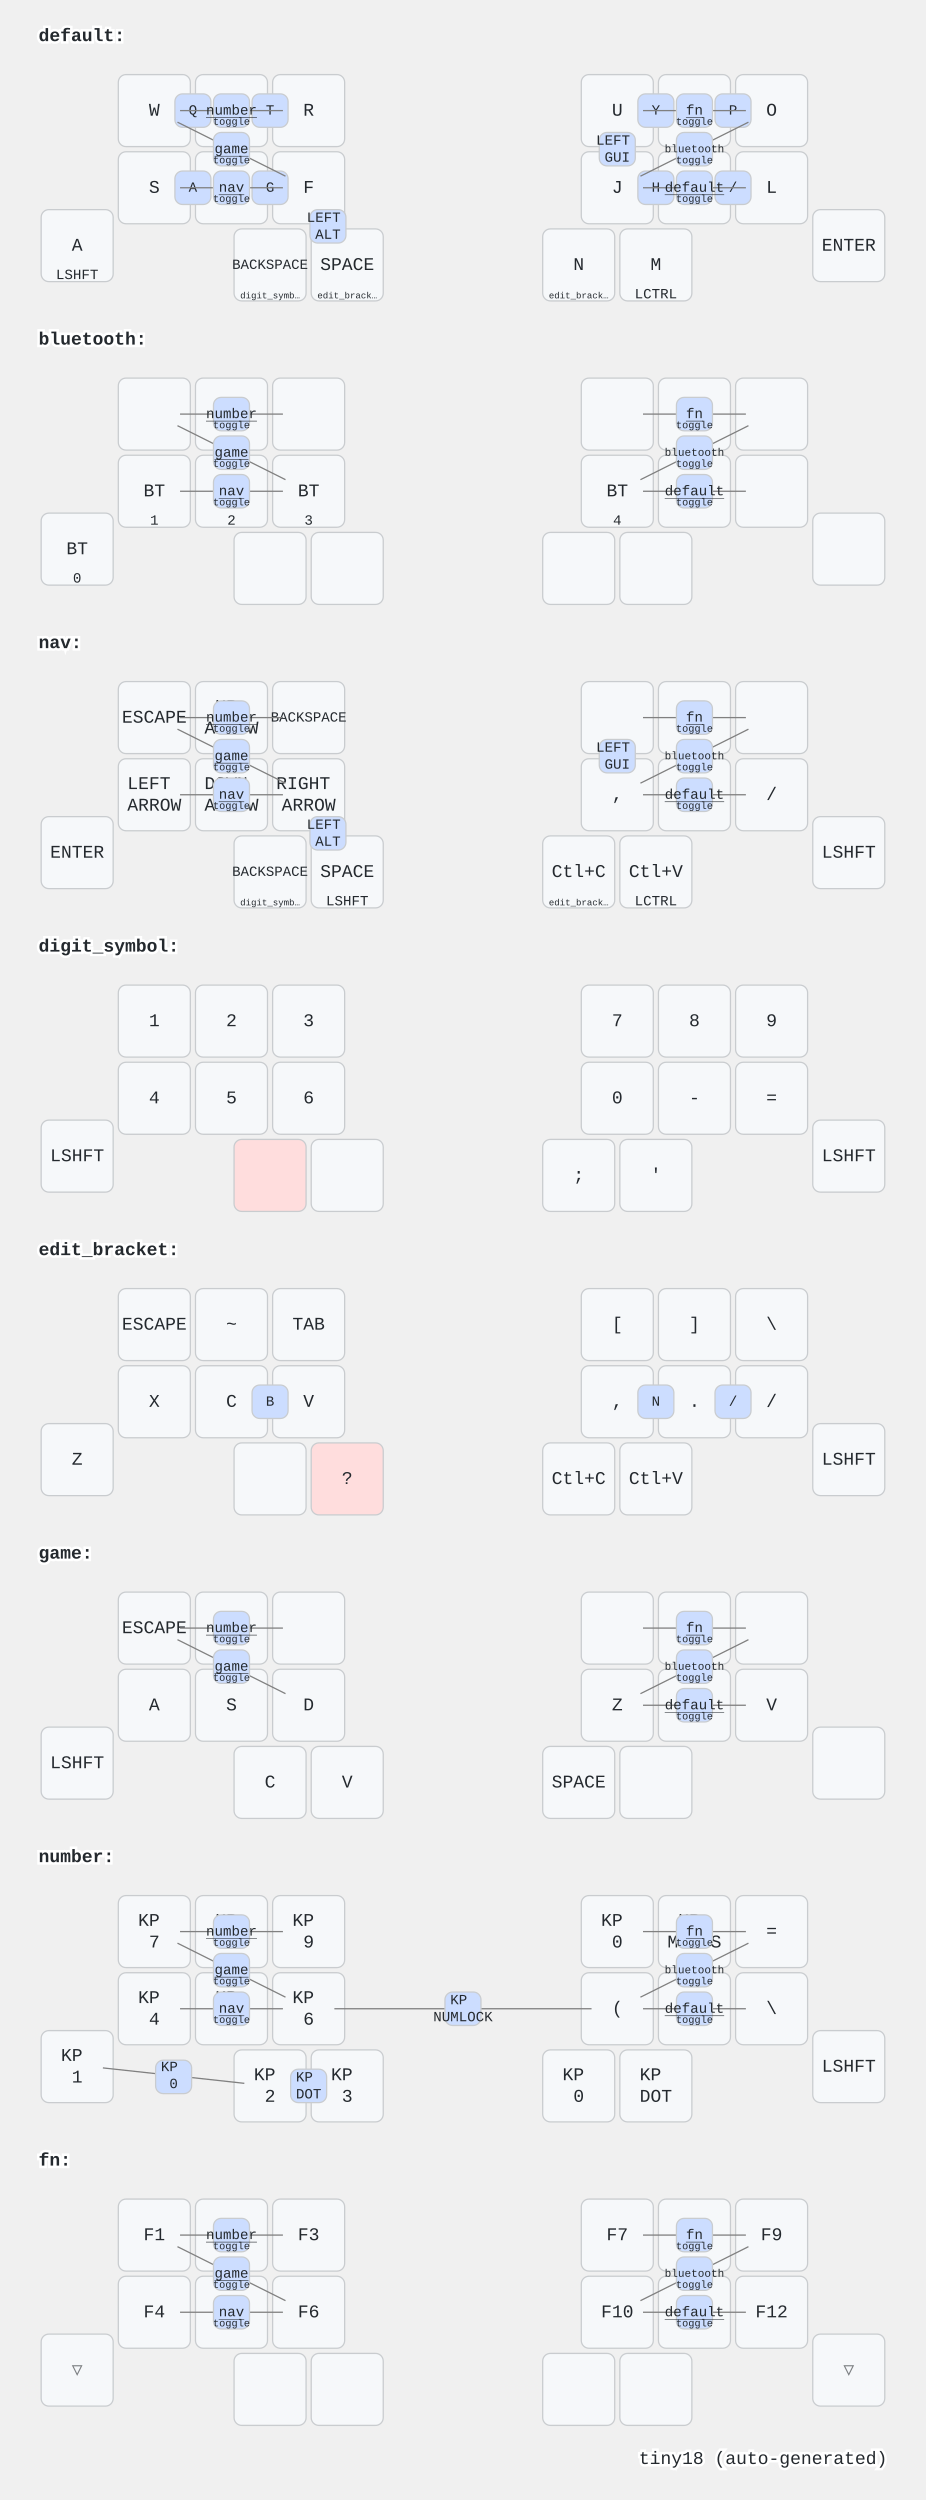
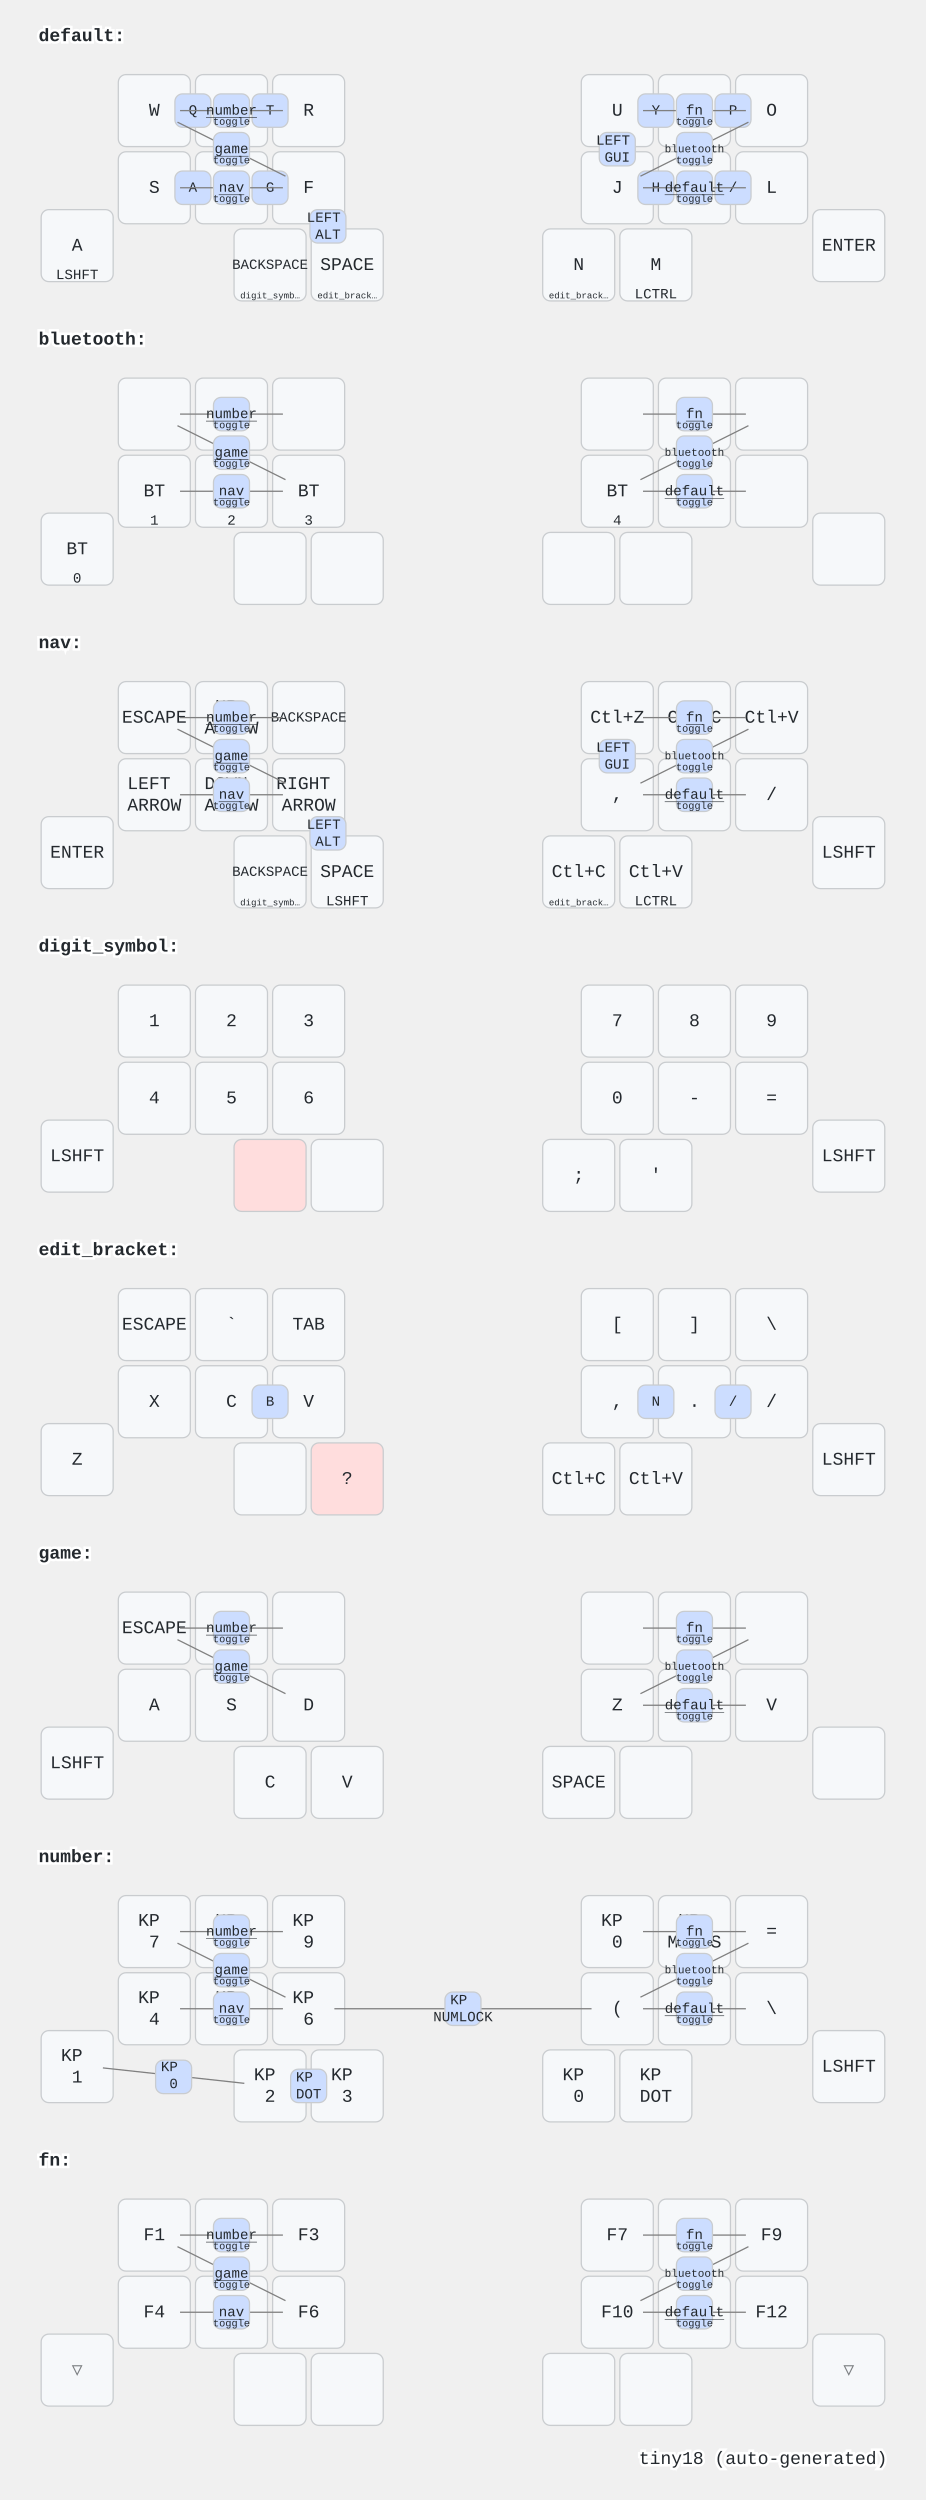
<svg xmlns="http://www.w3.org/2000/svg" width="720" height="1944" viewBox="0 0 720 1944" class="keymap">
  <style>/* inherit to force styles through use tags */
svg path {
    fill: inherit;
}

/* font and background color specifications */
svg.keymap {
    font-family: SFMono-Regular,Consolas,Liberation Mono,Menlo,monospace;
    font-size: 14px;
    font-kerning: normal;
    text-rendering: optimizeLegibility;
    fill: #24292e;
}

/* default key styling */
rect.key {
    fill: #f6f8fa;
}

rect.key, rect.combo {
    stroke: #c9cccf;
    stroke-width: 1;
}

/* default key side styling, only used is draw_key_sides is set */
rect.side {
    filter: brightness(90%);
}

/* color accent for combo boxes */
rect.combo, rect.combo-separate {
    fill: #cdf;
}

/* color accent for held keys */
rect.held, rect.combo.held {
    fill: #fdd;
}

/* color accent for ghost (optional) keys */
rect.ghost, rect.combo.ghost {
    stroke-dasharray: 4, 4;
    stroke-width: 2;
}

text {
    text-anchor: middle;
    dominant-baseline: middle;
}

/* styling for layer labels */
text.label {
    font-weight: bold;
    text-anchor: start;
    stroke: white;
    stroke-width: 4;
    paint-order: stroke;
}

/* styling for optional footer */
text.footer {
    text-anchor: end;
    dominant-baseline: auto;
    stroke: white;
    stroke-width: 4;
    paint-order: stroke;
}

/* styling for combo tap, and key non-tap label text */
text.combo, text.hold, text.shifted, text.left, text.right, text.tl, text.tr, text.bl, text.br {
    font-size: 11px;
}

text.hold, text.bl, text.br {
    text-anchor: middle;
    dominant-baseline: auto;
}

text.shifted, text.tl, text.tr {
    text-anchor: middle;
    dominant-baseline: hanging;
}

text.left, text.tl, text.bl {
    text-anchor: start;
}

text.right, text.tr, text.br {
    text-anchor: end;
}

text.layer-activator {
    text-decoration: underline;
}

/* styling for hold/shifted label text in combo box */
text.combo.hold, text.combo.shifted, text.combo.left, text.combo.right {
    font-size: 8px;
}

/* lighter symbol for transparent keys */
text.trans {
    fill: #7b7e81;
}

/* styling for combo dendrons */
path.combo {
    stroke-width: 1;
    stroke: gray;
    fill: none;
}

/* Start Tabler Icons Cleanup */
/* cannot use height/width with glyphs */
.icon-tabler &gt; path {
    fill: inherit;
    stroke: inherit;
    stroke-width: 2;
}
/* hide tabler's default box */
.icon-tabler &gt; path[stroke="none"][fill="none"] {
    visibility: hidden;
}
/* End Tabler Icons Cleanup */
</style>
  <g transform="translate(30, 0)" class="layer-default">
    <text x="0" y="28" class="label" id="default">default:</text>
    <g transform="translate(0, 56)">
      <g transform="translate(90, 30)" class="key keypos-0">
        <rect rx="6" ry="6" x="-28" y="-28" width="56" height="56" class="key" />
        <text x="0" y="0" class="key tap">W</text>
      </g>
      <g transform="translate(150, 30)" class="key keypos-1">
        <rect rx="6" ry="6" x="-28" y="-28" width="56" height="56" class="key" />
        <text x="0" y="0" class="key tap">E</text>
      </g>
      <g transform="translate(210, 30)" class="key keypos-2">
        <rect rx="6" ry="6" x="-28" y="-28" width="56" height="56" class="key" />
        <text x="0" y="0" class="key tap">R</text>
      </g>
      <g transform="translate(450, 30)" class="key keypos-3">
        <rect rx="6" ry="6" x="-28" y="-28" width="56" height="56" class="key" />
        <text x="0" y="0" class="key tap">U</text>
      </g>
      <g transform="translate(510, 30)" class="key keypos-4">
        <rect rx="6" ry="6" x="-28" y="-28" width="56" height="56" class="key" />
        <text x="0" y="0" class="key tap">I</text>
      </g>
      <g transform="translate(570, 30)" class="key keypos-5">
        <rect rx="6" ry="6" x="-28" y="-28" width="56" height="56" class="key" />
        <text x="0" y="0" class="key tap">O</text>
      </g>
      <g transform="translate(30, 135)" class="key keypos-6">
        <rect rx="6" ry="6" x="-28" y="-28" width="56" height="56" class="key" />
        <text x="0" y="0" class="key tap">A</text>
        <text x="0" y="26" class="key hold">LSHFT</text>
      </g>
      <g transform="translate(90, 90)" class="key keypos-7">
        <rect rx="6" ry="6" x="-28" y="-28" width="56" height="56" class="key" />
        <text x="0" y="0" class="key tap">S</text>
      </g>
      <g transform="translate(150, 90)" class="key keypos-8">
        <rect rx="6" ry="6" x="-28" y="-28" width="56" height="56" class="key" />
        <text x="0" y="0" class="key tap">D</text>
      </g>
      <g transform="translate(210, 90)" class="key keypos-9">
        <rect rx="6" ry="6" x="-28" y="-28" width="56" height="56" class="key" />
        <text x="0" y="0" class="key tap">F</text>
      </g>
      <g transform="translate(450, 90)" class="key keypos-10">
        <rect rx="6" ry="6" x="-28" y="-28" width="56" height="56" class="key" />
        <text x="0" y="0" class="key tap">J</text>
      </g>
      <g transform="translate(510, 90)" class="key keypos-11">
        <rect rx="6" ry="6" x="-28" y="-28" width="56" height="56" class="key" />
        <text x="0" y="0" class="key tap">K</text>
      </g>
      <g transform="translate(570, 90)" class="key keypos-12">
        <rect rx="6" ry="6" x="-28" y="-28" width="56" height="56" class="key" />
        <text x="0" y="0" class="key tap">L</text>
      </g>
      <g transform="translate(630, 135)" class="key keypos-13">
        <rect rx="6" ry="6" x="-28" y="-28" width="56" height="56" class="key" />
        <text x="0" y="0" class="key tap">ENTER</text>
      </g>
      <g transform="translate(180, 150)" class="key keypos-14">
        <rect rx="6" ry="6" x="-28" y="-28" width="56" height="56" class="key" />
        <text x="0" y="0" class="key tap">
          <tspan style="font-size: 78%">BACKSPACE</tspan>
        </text>
        <a href="#digit_symbol">
          <text x="0" y="26" class="key hold layer-activator">
            <tspan style="font-size: 64%">digit_symb…</tspan>
          </text>
        </a>
      </g>
      <g transform="translate(240, 150)" class="key keypos-15">
        <rect rx="6" ry="6" x="-28" y="-28" width="56" height="56" class="key" />
        <text x="0" y="0" class="key tap">SPACE</text>
        <a href="#edit_bracket">
          <text x="0" y="26" class="key hold layer-activator">
            <tspan style="font-size: 64%">edit_brack…</tspan>
          </text>
        </a>
      </g>
      <g transform="translate(420, 150)" class="key keypos-16">
        <rect rx="6" ry="6" x="-28" y="-28" width="56" height="56" class="key" />
        <text x="0" y="0" class="key tap">N</text>
        <a href="#edit_bracket">
          <text x="0" y="26" class="key hold layer-activator">
            <tspan style="font-size: 64%">edit_brack…</tspan>
          </text>
        </a>
      </g>
      <g transform="translate(480, 150)" class="key keypos-17">
        <rect rx="6" ry="6" x="-28" y="-28" width="56" height="56" class="key" />
        <text x="0" y="0" class="key tap">M</text>
        <text x="0" y="26" class="key hold">LCTRL</text>
      </g>
      <g class="combo combopos-0">
        <rect rx="6" ry="6" x="106" y="17" width="28" height="26" class="combo" />
        <text x="120" y="30" class="combo tap">Q</text>
      </g>
      <g class="combo combopos-1">
        <rect rx="6" ry="6" x="166" y="17" width="28" height="26" class="combo" />
        <text x="180" y="30" class="combo tap">T</text>
      </g>
      <g class="combo combopos-2">
        <rect rx="6" ry="6" x="106" y="77" width="28" height="26" class="combo" />
        <text x="120" y="90" class="combo tap">A</text>
      </g>
      <g class="combo combopos-3">
        <rect rx="6" ry="6" x="466" y="17" width="28" height="26" class="combo" />
        <text x="480" y="30" class="combo tap">Y</text>
      </g>
      <g class="combo combopos-4">
        <rect rx="6" ry="6" x="526" y="17" width="28" height="26" class="combo" />
        <text x="540" y="30" class="combo tap">P</text>
      </g>
      <g class="combo combopos-5">
        <rect rx="6" ry="6" x="166" y="77" width="28" height="26" class="combo" />
        <text x="180" y="90" class="combo tap">G</text>
      </g>
      <g class="combo combopos-6">
        <rect rx="6" ry="6" x="466" y="77" width="28" height="26" class="combo" />
        <text x="480" y="90" class="combo tap">H</text>
      </g>
      <g class="combo combopos-7">
        <rect rx="6" ry="6" x="526" y="77" width="28" height="26" class="combo" />
        <text x="540" y="90" class="combo tap">/</text>
      </g>
      <g class="combo combopos-8">
        <rect rx="6" ry="6" x="211" y="107" width="28" height="26" class="combo" />
        <text x="225" y="120" class="combo tap">
          <tspan x="225" dy="-0.6em">LEFT</tspan>
          <tspan x="225" dy="1.2em">ALT</tspan>
        </text>
      </g>
      <g class="combo combopos-9">
        <rect rx="6" ry="6" x="436" y="47" width="28" height="26" class="combo" />
        <text x="450" y="60" class="combo tap">
          <tspan x="450" dy="-0.6em">LEFT</tspan>
          <tspan x="450" dy="1.2em">GUI</tspan>
        </text>
      </g>
      <g class="combo combopos-10">
        <path d="M510,90 l-40,0" class="combo" />
        <path d="M510,90 l40,0" class="combo" />
        <rect rx="6" ry="6" x="496" y="77" width="28" height="26" class="combo" />
        <a href="#default">
          <text x="510" y="90" class="combo tap layer-activator">default</text>
        </a>
        <text x="510" y="101" class="combo hold">toggle</text>
      </g>
      <g class="combo combopos-11">
        <path d="M150,90 l-40,0" class="combo" />
        <path d="M150,90 l40,0" class="combo" />
        <rect rx="6" ry="6" x="136" y="77" width="28" height="26" class="combo" />
        <a href="#nav">
          <text x="150" y="90" class="combo tap layer-activator">nav</text>
        </a>
        <text x="150" y="101" class="combo hold">toggle</text>
      </g>
      <g class="combo combopos-12">
        <path d="M150,30 l-40,0" class="combo" />
        <path d="M150,30 l40,0" class="combo" />
        <rect rx="6" ry="6" x="136" y="17" width="28" height="26" class="combo" />
        <a href="#number">
          <text x="150" y="30" class="combo tap layer-activator">number</text>
        </a>
        <text x="150" y="41" class="combo hold">toggle</text>
      </g>
      <g class="combo combopos-13">
        <path d="M150,60 l-42,-21" class="combo" />
        <path d="M150,60 l42,21" class="combo" />
        <rect rx="6" ry="6" x="136" y="47" width="28" height="26" class="combo" />
        <a href="#game">
          <text x="150" y="60" class="combo tap layer-activator">game</text>
        </a>
        <text x="150" y="71" class="combo hold">toggle</text>
      </g>
      <g class="combo combopos-14">
        <path d="M510,30 l-40,0" class="combo" />
        <path d="M510,30 l40,0" class="combo" />
        <rect rx="6" ry="6" x="496" y="17" width="28" height="26" class="combo" />
        <a href="#fn">
          <text x="510" y="30" class="combo tap layer-activator">fn</text>
        </a>
        <text x="510" y="41" class="combo hold">toggle</text>
      </g>
      <g class="combo combopos-15">
        <path d="M510,60 l42,-21" class="combo" />
        <path d="M510,60 l-42,21" class="combo" />
        <rect rx="6" ry="6" x="496" y="47" width="28" height="26" class="combo" />
        <a href="#bluetooth">
          <text x="510" y="60" class="combo tap layer-activator">
            <tspan style="font-size: 78%">bluetooth</tspan>
          </text>
        </a>
        <text x="510" y="71" class="combo hold">toggle</text>
      </g>
    </g>
  </g>
  <g transform="translate(30, 236)" class="layer-bluetooth">
    <text x="0" y="28" class="label" id="bluetooth">bluetooth:</text>
    <g transform="translate(0, 56)">
      <g transform="translate(90, 30)" class="key keypos-0">
        <rect rx="6" ry="6" x="-28" y="-28" width="56" height="56" class="key" />
      </g>
      <g transform="translate(150, 30)" class="key keypos-1">
        <rect rx="6" ry="6" x="-28" y="-28" width="56" height="56" class="key" />
      </g>
      <g transform="translate(210, 30)" class="key keypos-2">
        <rect rx="6" ry="6" x="-28" y="-28" width="56" height="56" class="key" />
      </g>
      <g transform="translate(450, 30)" class="key keypos-3">
        <rect rx="6" ry="6" x="-28" y="-28" width="56" height="56" class="key" />
      </g>
      <g transform="translate(510, 30)" class="key keypos-4">
        <rect rx="6" ry="6" x="-28" y="-28" width="56" height="56" class="key" />
      </g>
      <g transform="translate(570, 30)" class="key keypos-5">
        <rect rx="6" ry="6" x="-28" y="-28" width="56" height="56" class="key" />
      </g>
      <g transform="translate(30, 135)" class="key keypos-6">
        <rect rx="6" ry="6" x="-28" y="-28" width="56" height="56" class="key" />
        <text x="0" y="0" class="key tap">BT</text>
        <text x="0" y="26" class="key hold">0</text>
      </g>
      <g transform="translate(90, 90)" class="key keypos-7">
        <rect rx="6" ry="6" x="-28" y="-28" width="56" height="56" class="key" />
        <text x="0" y="0" class="key tap">BT</text>
        <text x="0" y="26" class="key hold">1</text>
      </g>
      <g transform="translate(150, 90)" class="key keypos-8">
        <rect rx="6" ry="6" x="-28" y="-28" width="56" height="56" class="key" />
        <text x="0" y="0" class="key tap">BT</text>
        <text x="0" y="26" class="key hold">2</text>
      </g>
      <g transform="translate(210, 90)" class="key keypos-9">
        <rect rx="6" ry="6" x="-28" y="-28" width="56" height="56" class="key" />
        <text x="0" y="0" class="key tap">BT</text>
        <text x="0" y="26" class="key hold">3</text>
      </g>
      <g transform="translate(450, 90)" class="key keypos-10">
        <rect rx="6" ry="6" x="-28" y="-28" width="56" height="56" class="key" />
        <text x="0" y="0" class="key tap">BT</text>
        <text x="0" y="26" class="key hold">4</text>
      </g>
      <g transform="translate(510, 90)" class="key keypos-11">
        <rect rx="6" ry="6" x="-28" y="-28" width="56" height="56" class="key" />
      </g>
      <g transform="translate(570, 90)" class="key keypos-12">
        <rect rx="6" ry="6" x="-28" y="-28" width="56" height="56" class="key" />
      </g>
      <g transform="translate(630, 135)" class="key keypos-13">
        <rect rx="6" ry="6" x="-28" y="-28" width="56" height="56" class="key" />
      </g>
      <g transform="translate(180, 150)" class="key keypos-14">
        <rect rx="6" ry="6" x="-28" y="-28" width="56" height="56" class="key" />
      </g>
      <g transform="translate(240, 150)" class="key keypos-15">
        <rect rx="6" ry="6" x="-28" y="-28" width="56" height="56" class="key" />
      </g>
      <g transform="translate(420, 150)" class="key keypos-16">
        <rect rx="6" ry="6" x="-28" y="-28" width="56" height="56" class="key" />
      </g>
      <g transform="translate(480, 150)" class="key keypos-17">
        <rect rx="6" ry="6" x="-28" y="-28" width="56" height="56" class="key" />
      </g>
      <g class="combo combopos-0">
        <path d="M510,90 l-40,0" class="combo" />
        <path d="M510,90 l40,0" class="combo" />
        <rect rx="6" ry="6" x="496" y="77" width="28" height="26" class="combo" />
        <a href="#default">
          <text x="510" y="90" class="combo tap layer-activator">default</text>
        </a>
        <text x="510" y="101" class="combo hold">toggle</text>
      </g>
      <g class="combo combopos-1">
        <path d="M150,90 l-40,0" class="combo" />
        <path d="M150,90 l40,0" class="combo" />
        <rect rx="6" ry="6" x="136" y="77" width="28" height="26" class="combo" />
        <a href="#nav">
          <text x="150" y="90" class="combo tap layer-activator">nav</text>
        </a>
        <text x="150" y="101" class="combo hold">toggle</text>
      </g>
      <g class="combo combopos-2">
        <path d="M150,30 l-40,0" class="combo" />
        <path d="M150,30 l40,0" class="combo" />
        <rect rx="6" ry="6" x="136" y="17" width="28" height="26" class="combo" />
        <a href="#number">
          <text x="150" y="30" class="combo tap layer-activator">number</text>
        </a>
        <text x="150" y="41" class="combo hold">toggle</text>
      </g>
      <g class="combo combopos-3">
        <path d="M150,60 l-42,-21" class="combo" />
        <path d="M150,60 l42,21" class="combo" />
        <rect rx="6" ry="6" x="136" y="47" width="28" height="26" class="combo" />
        <a href="#game">
          <text x="150" y="60" class="combo tap layer-activator">game</text>
        </a>
        <text x="150" y="71" class="combo hold">toggle</text>
      </g>
      <g class="combo combopos-4">
        <path d="M510,30 l-40,0" class="combo" />
        <path d="M510,30 l40,0" class="combo" />
        <rect rx="6" ry="6" x="496" y="17" width="28" height="26" class="combo" />
        <a href="#fn">
          <text x="510" y="30" class="combo tap layer-activator">fn</text>
        </a>
        <text x="510" y="41" class="combo hold">toggle</text>
      </g>
      <g class="combo combopos-5">
        <path d="M510,60 l42,-21" class="combo" />
        <path d="M510,60 l-42,21" class="combo" />
        <rect rx="6" ry="6" x="496" y="47" width="28" height="26" class="combo" />
        <a href="#bluetooth">
          <text x="510" y="60" class="combo tap layer-activator">
            <tspan style="font-size: 78%">bluetooth</tspan>
          </text>
        </a>
        <text x="510" y="71" class="combo hold">toggle</text>
      </g>
    </g>
  </g>
  <g transform="translate(30, 472)" class="layer-nav">
    <text x="0" y="28" class="label" id="nav">nav:</text>
    <g transform="translate(0, 56)">
      <g transform="translate(90, 30)" class="key keypos-0">
        <rect rx="6" ry="6" x="-28" y="-28" width="56" height="56" class="key" />
        <text x="0" y="0" class="key tap">ESCAPE</text>
      </g>
      <g transform="translate(150, 30)" class="key keypos-1">
        <rect rx="6" ry="6" x="-28" y="-28" width="56" height="56" class="key" />
        <text x="0" y="0" class="key tap">
          <tspan x="0" dy="-0.6em">UP</tspan>
          <tspan x="0" dy="1.2em">ARROW</tspan>
        </text>
      </g>
      <g transform="translate(210, 30)" class="key keypos-2">
        <rect rx="6" ry="6" x="-28" y="-28" width="56" height="56" class="key" />
        <text x="0" y="0" class="key tap">
          <tspan style="font-size: 78%">BACKSPACE</tspan>
        </text>
      </g>
      <g transform="translate(450, 30)" class="key keypos-3">
        <rect rx="6" ry="6" x="-28" y="-28" width="56" height="56" class="key" />
+         <text x="0" y="0" class="key tap">Ctl+Z</text>
      </g>
      <g transform="translate(510, 30)" class="key keypos-4">
        <rect rx="6" ry="6" x="-28" y="-28" width="56" height="56" class="key" />
+         <text x="0" y="0" class="key tap">Ctl+C</text>
      </g>
      <g transform="translate(570, 30)" class="key keypos-5">
        <rect rx="6" ry="6" x="-28" y="-28" width="56" height="56" class="key" />
+         <text x="0" y="0" class="key tap">Ctl+V</text>
      </g>
      <g transform="translate(30, 135)" class="key keypos-6">
        <rect rx="6" ry="6" x="-28" y="-28" width="56" height="56" class="key" />
        <text x="0" y="0" class="key tap">ENTER</text>
      </g>
      <g transform="translate(90, 90)" class="key keypos-7">
        <rect rx="6" ry="6" x="-28" y="-28" width="56" height="56" class="key" />
        <text x="0" y="0" class="key tap">
          <tspan x="0" dy="-0.6em">LEFT</tspan>
          <tspan x="0" dy="1.2em">ARROW</tspan>
        </text>
      </g>
      <g transform="translate(150, 90)" class="key keypos-8">
        <rect rx="6" ry="6" x="-28" y="-28" width="56" height="56" class="key" />
        <text x="0" y="0" class="key tap">
          <tspan x="0" dy="-0.6em">DOWN</tspan>
          <tspan x="0" dy="1.2em">ARROW</tspan>
        </text>
      </g>
      <g transform="translate(210, 90)" class="key keypos-9">
        <rect rx="6" ry="6" x="-28" y="-28" width="56" height="56" class="key" />
        <text x="0" y="0" class="key tap">
          <tspan x="0" dy="-0.6em">RIGHT</tspan>
          <tspan x="0" dy="1.2em">ARROW</tspan>
        </text>
      </g>
      <g transform="translate(450, 90)" class="key keypos-10">
        <rect rx="6" ry="6" x="-28" y="-28" width="56" height="56" class="key" />
        <text x="0" y="0" class="key tap">,</text>
      </g>
      <g transform="translate(510, 90)" class="key keypos-11">
        <rect rx="6" ry="6" x="-28" y="-28" width="56" height="56" class="key" />
        <text x="0" y="0" class="key tap">.</text>
      </g>
      <g transform="translate(570, 90)" class="key keypos-12">
        <rect rx="6" ry="6" x="-28" y="-28" width="56" height="56" class="key" />
        <text x="0" y="0" class="key tap">/</text>
      </g>
      <g transform="translate(630, 135)" class="key keypos-13">
        <rect rx="6" ry="6" x="-28" y="-28" width="56" height="56" class="key" />
        <text x="0" y="0" class="key tap">LSHFT</text>
      </g>
      <g transform="translate(180, 150)" class="key keypos-14">
        <rect rx="6" ry="6" x="-28" y="-28" width="56" height="56" class="key" />
        <text x="0" y="0" class="key tap">
          <tspan style="font-size: 78%">BACKSPACE</tspan>
        </text>
        <a href="#digit_symbol">
          <text x="0" y="26" class="key hold layer-activator">
            <tspan style="font-size: 64%">digit_symb…</tspan>
          </text>
        </a>
      </g>
      <g transform="translate(240, 150)" class="key keypos-15">
        <rect rx="6" ry="6" x="-28" y="-28" width="56" height="56" class="key" />
        <text x="0" y="0" class="key tap">SPACE</text>
        <text x="0" y="26" class="key hold">LSHFT</text>
      </g>
      <g transform="translate(420, 150)" class="key keypos-16">
        <rect rx="6" ry="6" x="-28" y="-28" width="56" height="56" class="key" />
        <text x="0" y="0" class="key tap">Ctl+C</text>
        <a href="#edit_bracket">
          <text x="0" y="26" class="key hold layer-activator">
            <tspan style="font-size: 64%">edit_brack…</tspan>
          </text>
        </a>
      </g>
      <g transform="translate(480, 150)" class="key keypos-17">
        <rect rx="6" ry="6" x="-28" y="-28" width="56" height="56" class="key" />
        <text x="0" y="0" class="key tap">Ctl+V</text>
        <text x="0" y="26" class="key hold">LCTRL</text>
      </g>
      <g class="combo combopos-0">
        <rect rx="6" ry="6" x="211" y="107" width="28" height="26" class="combo" />
        <text x="225" y="120" class="combo tap">
          <tspan x="225" dy="-0.6em">LEFT</tspan>
          <tspan x="225" dy="1.2em">ALT</tspan>
        </text>
      </g>
      <g class="combo combopos-1">
        <rect rx="6" ry="6" x="436" y="47" width="28" height="26" class="combo" />
        <text x="450" y="60" class="combo tap">
          <tspan x="450" dy="-0.6em">LEFT</tspan>
          <tspan x="450" dy="1.2em">GUI</tspan>
        </text>
      </g>
      <g class="combo combopos-2">
        <path d="M510,90 l-40,0" class="combo" />
        <path d="M510,90 l40,0" class="combo" />
        <rect rx="6" ry="6" x="496" y="77" width="28" height="26" class="combo" />
        <a href="#default">
          <text x="510" y="90" class="combo tap layer-activator">default</text>
        </a>
        <text x="510" y="101" class="combo hold">toggle</text>
      </g>
      <g class="combo combopos-3">
        <path d="M150,90 l-40,0" class="combo" />
        <path d="M150,90 l40,0" class="combo" />
        <rect rx="6" ry="6" x="136" y="77" width="28" height="26" class="combo" />
        <a href="#nav">
          <text x="150" y="90" class="combo tap layer-activator">nav</text>
        </a>
        <text x="150" y="101" class="combo hold">toggle</text>
      </g>
      <g class="combo combopos-4">
        <path d="M150,30 l-40,0" class="combo" />
        <path d="M150,30 l40,0" class="combo" />
        <rect rx="6" ry="6" x="136" y="17" width="28" height="26" class="combo" />
        <a href="#number">
          <text x="150" y="30" class="combo tap layer-activator">number</text>
        </a>
        <text x="150" y="41" class="combo hold">toggle</text>
      </g>
      <g class="combo combopos-5">
        <path d="M150,60 l-42,-21" class="combo" />
        <path d="M150,60 l42,21" class="combo" />
        <rect rx="6" ry="6" x="136" y="47" width="28" height="26" class="combo" />
        <a href="#game">
          <text x="150" y="60" class="combo tap layer-activator">game</text>
        </a>
        <text x="150" y="71" class="combo hold">toggle</text>
      </g>
      <g class="combo combopos-6">
        <path d="M510,30 l-40,0" class="combo" />
        <path d="M510,30 l40,0" class="combo" />
        <rect rx="6" ry="6" x="496" y="17" width="28" height="26" class="combo" />
        <a href="#fn">
          <text x="510" y="30" class="combo tap layer-activator">fn</text>
        </a>
        <text x="510" y="41" class="combo hold">toggle</text>
      </g>
      <g class="combo combopos-7">
        <path d="M510,60 l42,-21" class="combo" />
        <path d="M510,60 l-42,21" class="combo" />
        <rect rx="6" ry="6" x="496" y="47" width="28" height="26" class="combo" />
        <a href="#bluetooth">
          <text x="510" y="60" class="combo tap layer-activator">
            <tspan style="font-size: 78%">bluetooth</tspan>
          </text>
        </a>
        <text x="510" y="71" class="combo hold">toggle</text>
      </g>
    </g>
  </g>
  <g transform="translate(30, 708)" class="layer-digit_symbol">
    <text x="0" y="28" class="label" id="digit_symbol">digit_symbol:</text>
    <g transform="translate(0, 56)">
      <g transform="translate(90, 30)" class="key keypos-0">
        <rect rx="6" ry="6" x="-28" y="-28" width="56" height="56" class="key" />
        <text x="0" y="0" class="key tap">1</text>
      </g>
      <g transform="translate(150, 30)" class="key keypos-1">
        <rect rx="6" ry="6" x="-28" y="-28" width="56" height="56" class="key" />
        <text x="0" y="0" class="key tap">2</text>
      </g>
      <g transform="translate(210, 30)" class="key keypos-2">
        <rect rx="6" ry="6" x="-28" y="-28" width="56" height="56" class="key" />
        <text x="0" y="0" class="key tap">3</text>
      </g>
      <g transform="translate(450, 30)" class="key keypos-3">
        <rect rx="6" ry="6" x="-28" y="-28" width="56" height="56" class="key" />
        <text x="0" y="0" class="key tap">7</text>
      </g>
      <g transform="translate(510, 30)" class="key keypos-4">
        <rect rx="6" ry="6" x="-28" y="-28" width="56" height="56" class="key" />
        <text x="0" y="0" class="key tap">8</text>
      </g>
      <g transform="translate(570, 30)" class="key keypos-5">
        <rect rx="6" ry="6" x="-28" y="-28" width="56" height="56" class="key" />
        <text x="0" y="0" class="key tap">9</text>
      </g>
      <g transform="translate(30, 135)" class="key keypos-6">
        <rect rx="6" ry="6" x="-28" y="-28" width="56" height="56" class="key" />
        <text x="0" y="0" class="key tap">LSHFT</text>
      </g>
      <g transform="translate(90, 90)" class="key keypos-7">
        <rect rx="6" ry="6" x="-28" y="-28" width="56" height="56" class="key" />
        <text x="0" y="0" class="key tap">4</text>
      </g>
      <g transform="translate(150, 90)" class="key keypos-8">
        <rect rx="6" ry="6" x="-28" y="-28" width="56" height="56" class="key" />
        <text x="0" y="0" class="key tap">5</text>
      </g>
      <g transform="translate(210, 90)" class="key keypos-9">
        <rect rx="6" ry="6" x="-28" y="-28" width="56" height="56" class="key" />
        <text x="0" y="0" class="key tap">6</text>
      </g>
      <g transform="translate(450, 90)" class="key keypos-10">
        <rect rx="6" ry="6" x="-28" y="-28" width="56" height="56" class="key" />
        <text x="0" y="0" class="key tap">0</text>
      </g>
      <g transform="translate(510, 90)" class="key keypos-11">
        <rect rx="6" ry="6" x="-28" y="-28" width="56" height="56" class="key" />
        <text x="0" y="0" class="key tap">-</text>
      </g>
      <g transform="translate(570, 90)" class="key keypos-12">
        <rect rx="6" ry="6" x="-28" y="-28" width="56" height="56" class="key" />
        <text x="0" y="0" class="key tap">=</text>
      </g>
      <g transform="translate(630, 135)" class="key keypos-13">
        <rect rx="6" ry="6" x="-28" y="-28" width="56" height="56" class="key" />
        <text x="0" y="0" class="key tap">LSHFT</text>
      </g>
      <g transform="translate(180, 150)" class="key held keypos-14">
        <rect rx="6" ry="6" x="-28" y="-28" width="56" height="56" class="key held" />
      </g>
      <g transform="translate(240, 150)" class="key keypos-15">
        <rect rx="6" ry="6" x="-28" y="-28" width="56" height="56" class="key" />
      </g>
      <g transform="translate(420, 150)" class="key keypos-16">
        <rect rx="6" ry="6" x="-28" y="-28" width="56" height="56" class="key" />
        <text x="0" y="0" class="key tap">;</text>
      </g>
      <g transform="translate(480, 150)" class="key keypos-17">
        <rect rx="6" ry="6" x="-28" y="-28" width="56" height="56" class="key" />
        <text x="0" y="0" class="key tap">'</text>
      </g>
    </g>
  </g>
  <g transform="translate(30, 944)" class="layer-edit_bracket">
    <text x="0" y="28" class="label" id="edit_bracket">edit_bracket:</text>
    <g transform="translate(0, 56)">
      <g transform="translate(90, 30)" class="key keypos-0">
        <rect rx="6" ry="6" x="-28" y="-28" width="56" height="56" class="key" />
        <text x="0" y="0" class="key tap">ESCAPE</text>
      </g>
      <g transform="translate(150, 30)" class="key keypos-1">
        <rect rx="6" ry="6" x="-28" y="-28" width="56" height="56" class="key" />
-         <text x="0" y="0" class="key tap">~</text>
+         <text x="0" y="0" class="key tap">`</text>
      </g>
      <g transform="translate(210, 30)" class="key keypos-2">
        <rect rx="6" ry="6" x="-28" y="-28" width="56" height="56" class="key" />
        <text x="0" y="0" class="key tap">TAB</text>
      </g>
      <g transform="translate(450, 30)" class="key keypos-3">
        <rect rx="6" ry="6" x="-28" y="-28" width="56" height="56" class="key" />
        <text x="0" y="0" class="key tap">[</text>
      </g>
      <g transform="translate(510, 30)" class="key keypos-4">
        <rect rx="6" ry="6" x="-28" y="-28" width="56" height="56" class="key" />
        <text x="0" y="0" class="key tap">]</text>
      </g>
      <g transform="translate(570, 30)" class="key keypos-5">
        <rect rx="6" ry="6" x="-28" y="-28" width="56" height="56" class="key" />
        <text x="0" y="0" class="key tap">\</text>
      </g>
      <g transform="translate(30, 135)" class="key keypos-6">
        <rect rx="6" ry="6" x="-28" y="-28" width="56" height="56" class="key" />
        <text x="0" y="0" class="key tap">Z</text>
      </g>
      <g transform="translate(90, 90)" class="key keypos-7">
        <rect rx="6" ry="6" x="-28" y="-28" width="56" height="56" class="key" />
        <text x="0" y="0" class="key tap">X</text>
      </g>
      <g transform="translate(150, 90)" class="key keypos-8">
        <rect rx="6" ry="6" x="-28" y="-28" width="56" height="56" class="key" />
        <text x="0" y="0" class="key tap">C</text>
      </g>
      <g transform="translate(210, 90)" class="key keypos-9">
        <rect rx="6" ry="6" x="-28" y="-28" width="56" height="56" class="key" />
        <text x="0" y="0" class="key tap">V</text>
      </g>
      <g transform="translate(450, 90)" class="key keypos-10">
        <rect rx="6" ry="6" x="-28" y="-28" width="56" height="56" class="key" />
        <text x="0" y="0" class="key tap">,</text>
      </g>
      <g transform="translate(510, 90)" class="key keypos-11">
        <rect rx="6" ry="6" x="-28" y="-28" width="56" height="56" class="key" />
        <text x="0" y="0" class="key tap">.</text>
      </g>
      <g transform="translate(570, 90)" class="key keypos-12">
        <rect rx="6" ry="6" x="-28" y="-28" width="56" height="56" class="key" />
        <text x="0" y="0" class="key tap">/</text>
      </g>
      <g transform="translate(630, 135)" class="key keypos-13">
        <rect rx="6" ry="6" x="-28" y="-28" width="56" height="56" class="key" />
        <text x="0" y="0" class="key tap">LSHFT</text>
      </g>
      <g transform="translate(180, 150)" class="key keypos-14">
        <rect rx="6" ry="6" x="-28" y="-28" width="56" height="56" class="key" />
      </g>
      <g transform="translate(240, 150)" class="key held keypos-15">
        <rect rx="6" ry="6" x="-28" y="-28" width="56" height="56" class="key held" />
        <text x="0" y="0" class="key held tap">?</text>
      </g>
      <g transform="translate(420, 150)" class="key keypos-16">
        <rect rx="6" ry="6" x="-28" y="-28" width="56" height="56" class="key" />
        <text x="0" y="0" class="key tap">Ctl+C</text>
      </g>
      <g transform="translate(480, 150)" class="key keypos-17">
        <rect rx="6" ry="6" x="-28" y="-28" width="56" height="56" class="key" />
        <text x="0" y="0" class="key tap">Ctl+V</text>
      </g>
      <g class="combo combopos-0">
        <rect rx="6" ry="6" x="526" y="77" width="28" height="26" class="combo" />
        <text x="540" y="90" class="combo tap">/</text>
      </g>
      <g class="combo combopos-1">
        <rect rx="6" ry="6" x="166" y="77" width="28" height="26" class="combo" />
        <text x="180" y="90" class="combo tap">B</text>
      </g>
      <g class="combo combopos-2">
        <rect rx="6" ry="6" x="466" y="77" width="28" height="26" class="combo" />
        <text x="480" y="90" class="combo tap">N</text>
      </g>
    </g>
  </g>
  <g transform="translate(30, 1180)" class="layer-game">
    <text x="0" y="28" class="label" id="game">game:</text>
    <g transform="translate(0, 56)">
      <g transform="translate(90, 30)" class="key keypos-0">
        <rect rx="6" ry="6" x="-28" y="-28" width="56" height="56" class="key" />
        <text x="0" y="0" class="key tap">ESCAPE</text>
      </g>
      <g transform="translate(150, 30)" class="key keypos-1">
        <rect rx="6" ry="6" x="-28" y="-28" width="56" height="56" class="key" />
        <text x="0" y="0" class="key tap">W</text>
      </g>
      <g transform="translate(210, 30)" class="key keypos-2">
        <rect rx="6" ry="6" x="-28" y="-28" width="56" height="56" class="key" />
      </g>
      <g transform="translate(450, 30)" class="key keypos-3">
        <rect rx="6" ry="6" x="-28" y="-28" width="56" height="56" class="key" />
      </g>
      <g transform="translate(510, 30)" class="key keypos-4">
        <rect rx="6" ry="6" x="-28" y="-28" width="56" height="56" class="key" />
      </g>
      <g transform="translate(570, 30)" class="key keypos-5">
        <rect rx="6" ry="6" x="-28" y="-28" width="56" height="56" class="key" />
      </g>
      <g transform="translate(30, 135)" class="key keypos-6">
        <rect rx="6" ry="6" x="-28" y="-28" width="56" height="56" class="key" />
        <text x="0" y="0" class="key tap">LSHFT</text>
      </g>
      <g transform="translate(90, 90)" class="key keypos-7">
        <rect rx="6" ry="6" x="-28" y="-28" width="56" height="56" class="key" />
        <text x="0" y="0" class="key tap">A</text>
      </g>
      <g transform="translate(150, 90)" class="key keypos-8">
        <rect rx="6" ry="6" x="-28" y="-28" width="56" height="56" class="key" />
        <text x="0" y="0" class="key tap">S</text>
      </g>
      <g transform="translate(210, 90)" class="key keypos-9">
        <rect rx="6" ry="6" x="-28" y="-28" width="56" height="56" class="key" />
        <text x="0" y="0" class="key tap">D</text>
      </g>
      <g transform="translate(450, 90)" class="key keypos-10">
        <rect rx="6" ry="6" x="-28" y="-28" width="56" height="56" class="key" />
        <text x="0" y="0" class="key tap">Z</text>
      </g>
      <g transform="translate(510, 90)" class="key keypos-11">
        <rect rx="6" ry="6" x="-28" y="-28" width="56" height="56" class="key" />
        <text x="0" y="0" class="key tap">C</text>
      </g>
      <g transform="translate(570, 90)" class="key keypos-12">
        <rect rx="6" ry="6" x="-28" y="-28" width="56" height="56" class="key" />
        <text x="0" y="0" class="key tap">V</text>
      </g>
      <g transform="translate(630, 135)" class="key keypos-13">
        <rect rx="6" ry="6" x="-28" y="-28" width="56" height="56" class="key" />
      </g>
      <g transform="translate(180, 150)" class="key keypos-14">
        <rect rx="6" ry="6" x="-28" y="-28" width="56" height="56" class="key" />
        <text x="0" y="0" class="key tap">C</text>
      </g>
      <g transform="translate(240, 150)" class="key keypos-15">
        <rect rx="6" ry="6" x="-28" y="-28" width="56" height="56" class="key" />
        <text x="0" y="0" class="key tap">V</text>
      </g>
      <g transform="translate(420, 150)" class="key keypos-16">
        <rect rx="6" ry="6" x="-28" y="-28" width="56" height="56" class="key" />
        <text x="0" y="0" class="key tap">SPACE</text>
      </g>
      <g transform="translate(480, 150)" class="key keypos-17">
        <rect rx="6" ry="6" x="-28" y="-28" width="56" height="56" class="key" />
      </g>
      <g class="combo combopos-0">
        <path d="M510,90 l-40,0" class="combo" />
        <path d="M510,90 l40,0" class="combo" />
        <rect rx="6" ry="6" x="496" y="77" width="28" height="26" class="combo" />
        <a href="#default">
          <text x="510" y="90" class="combo tap layer-activator">default</text>
        </a>
        <text x="510" y="101" class="combo hold">toggle</text>
      </g>
      <g class="combo combopos-1">
        <path d="M150,30 l-40,0" class="combo" />
        <path d="M150,30 l40,0" class="combo" />
        <rect rx="6" ry="6" x="136" y="17" width="28" height="26" class="combo" />
        <a href="#number">
          <text x="150" y="30" class="combo tap layer-activator">number</text>
        </a>
        <text x="150" y="41" class="combo hold">toggle</text>
      </g>
      <g class="combo combopos-2">
        <path d="M150,60 l-42,-21" class="combo" />
        <path d="M150,60 l42,21" class="combo" />
        <rect rx="6" ry="6" x="136" y="47" width="28" height="26" class="combo" />
        <a href="#game">
          <text x="150" y="60" class="combo tap layer-activator">game</text>
        </a>
        <text x="150" y="71" class="combo hold">toggle</text>
      </g>
      <g class="combo combopos-3">
        <path d="M510,30 l-40,0" class="combo" />
        <path d="M510,30 l40,0" class="combo" />
        <rect rx="6" ry="6" x="496" y="17" width="28" height="26" class="combo" />
        <a href="#fn">
          <text x="510" y="30" class="combo tap layer-activator">fn</text>
        </a>
        <text x="510" y="41" class="combo hold">toggle</text>
      </g>
      <g class="combo combopos-4">
        <path d="M510,60 l42,-21" class="combo" />
        <path d="M510,60 l-42,21" class="combo" />
        <rect rx="6" ry="6" x="496" y="47" width="28" height="26" class="combo" />
        <a href="#bluetooth">
          <text x="510" y="60" class="combo tap layer-activator">
            <tspan style="font-size: 78%">bluetooth</tspan>
          </text>
        </a>
        <text x="510" y="71" class="combo hold">toggle</text>
      </g>
    </g>
  </g>
  <g transform="translate(30, 1416)" class="layer-number">
    <text x="0" y="28" class="label" id="number">number:</text>
    <g transform="translate(0, 56)">
      <g transform="translate(90, 30)" class="key keypos-0">
        <rect rx="6" ry="6" x="-28" y="-28" width="56" height="56" class="key" />
        <text x="0" y="0" class="key tap">
          <tspan x="0" dy="-0.6em">KP</tspan>
          <tspan x="0" dy="1.2em">7</tspan>
        </text>
      </g>
      <g transform="translate(150, 30)" class="key keypos-1">
        <rect rx="6" ry="6" x="-28" y="-28" width="56" height="56" class="key" />
        <text x="0" y="0" class="key tap">
          <tspan x="0" dy="-0.6em">KP</tspan>
          <tspan x="0" dy="1.2em">8</tspan>
        </text>
      </g>
      <g transform="translate(210, 30)" class="key keypos-2">
        <rect rx="6" ry="6" x="-28" y="-28" width="56" height="56" class="key" />
        <text x="0" y="0" class="key tap">
          <tspan x="0" dy="-0.6em">KP</tspan>
          <tspan x="0" dy="1.2em">9</tspan>
        </text>
      </g>
      <g transform="translate(450, 30)" class="key keypos-3">
        <rect rx="6" ry="6" x="-28" y="-28" width="56" height="56" class="key" />
        <text x="0" y="0" class="key tap">
          <tspan x="0" dy="-0.6em">KP</tspan>
          <tspan x="0" dy="1.2em">0</tspan>
        </text>
      </g>
      <g transform="translate(510, 30)" class="key keypos-4">
        <rect rx="6" ry="6" x="-28" y="-28" width="56" height="56" class="key" />
        <text x="0" y="0" class="key tap">
          <tspan x="0" dy="-0.6em">KP</tspan>
          <tspan x="0" dy="1.2em">MINUS</tspan>
        </text>
      </g>
      <g transform="translate(570, 30)" class="key keypos-5">
        <rect rx="6" ry="6" x="-28" y="-28" width="56" height="56" class="key" />
        <text x="0" y="0" class="key tap">=</text>
      </g>
      <g transform="translate(30, 135)" class="key keypos-6">
        <rect rx="6" ry="6" x="-28" y="-28" width="56" height="56" class="key" />
        <text x="0" y="0" class="key tap">
          <tspan x="0" dy="-0.6em">KP</tspan>
          <tspan x="0" dy="1.2em">1</tspan>
        </text>
      </g>
      <g transform="translate(90, 90)" class="key keypos-7">
        <rect rx="6" ry="6" x="-28" y="-28" width="56" height="56" class="key" />
        <text x="0" y="0" class="key tap">
          <tspan x="0" dy="-0.6em">KP</tspan>
          <tspan x="0" dy="1.2em">4</tspan>
        </text>
      </g>
      <g transform="translate(150, 90)" class="key keypos-8">
        <rect rx="6" ry="6" x="-28" y="-28" width="56" height="56" class="key" />
        <text x="0" y="0" class="key tap">
          <tspan x="0" dy="-0.6em">KP</tspan>
          <tspan x="0" dy="1.2em">5</tspan>
        </text>
      </g>
      <g transform="translate(210, 90)" class="key keypos-9">
        <rect rx="6" ry="6" x="-28" y="-28" width="56" height="56" class="key" />
        <text x="0" y="0" class="key tap">
          <tspan x="0" dy="-0.6em">KP</tspan>
          <tspan x="0" dy="1.2em">6</tspan>
        </text>
      </g>
      <g transform="translate(450, 90)" class="key keypos-10">
        <rect rx="6" ry="6" x="-28" y="-28" width="56" height="56" class="key" />
        <text x="0" y="0" class="key tap">(</text>
      </g>
      <g transform="translate(510, 90)" class="key keypos-11">
        <rect rx="6" ry="6" x="-28" y="-28" width="56" height="56" class="key" />
        <text x="0" y="0" class="key tap">)</text>
      </g>
      <g transform="translate(570, 90)" class="key keypos-12">
        <rect rx="6" ry="6" x="-28" y="-28" width="56" height="56" class="key" />
        <text x="0" y="0" class="key tap">\</text>
      </g>
      <g transform="translate(630, 135)" class="key keypos-13">
        <rect rx="6" ry="6" x="-28" y="-28" width="56" height="56" class="key" />
        <text x="0" y="0" class="key tap">LSHFT</text>
      </g>
      <g transform="translate(180, 150)" class="key keypos-14">
        <rect rx="6" ry="6" x="-28" y="-28" width="56" height="56" class="key" />
        <text x="0" y="0" class="key tap">
          <tspan x="0" dy="-0.6em">KP</tspan>
          <tspan x="0" dy="1.2em">2</tspan>
        </text>
      </g>
      <g transform="translate(240, 150)" class="key keypos-15">
        <rect rx="6" ry="6" x="-28" y="-28" width="56" height="56" class="key" />
        <text x="0" y="0" class="key tap">
          <tspan x="0" dy="-0.6em">KP</tspan>
          <tspan x="0" dy="1.2em">3</tspan>
        </text>
      </g>
      <g transform="translate(420, 150)" class="key keypos-16">
        <rect rx="6" ry="6" x="-28" y="-28" width="56" height="56" class="key" />
        <text x="0" y="0" class="key tap">
          <tspan x="0" dy="-0.6em">KP</tspan>
          <tspan x="0" dy="1.2em">0</tspan>
        </text>
      </g>
      <g transform="translate(480, 150)" class="key keypos-17">
        <rect rx="6" ry="6" x="-28" y="-28" width="56" height="56" class="key" />
        <text x="0" y="0" class="key tap">
          <tspan x="0" dy="-0.6em">KP</tspan>
          <tspan x="0" dy="1.2em">DOT</tspan>
        </text>
      </g>
      <g class="combo combopos-0">
        <path d="M510,90 l-40,0" class="combo" />
        <path d="M510,90 l40,0" class="combo" />
        <rect rx="6" ry="6" x="496" y="77" width="28" height="26" class="combo" />
        <a href="#default">
          <text x="510" y="90" class="combo tap layer-activator">default</text>
        </a>
        <text x="510" y="101" class="combo hold">toggle</text>
      </g>
      <g class="combo combopos-1">
        <path d="M150,90 l-40,0" class="combo" />
        <path d="M150,90 l40,0" class="combo" />
        <rect rx="6" ry="6" x="136" y="77" width="28" height="26" class="combo" />
        <a href="#nav">
          <text x="150" y="90" class="combo tap layer-activator">nav</text>
        </a>
        <text x="150" y="101" class="combo hold">toggle</text>
      </g>
      <g class="combo combopos-2">
        <path d="M150,30 l-40,0" class="combo" />
        <path d="M150,30 l40,0" class="combo" />
        <rect rx="6" ry="6" x="136" y="17" width="28" height="26" class="combo" />
        <a href="#number">
          <text x="150" y="30" class="combo tap layer-activator">number</text>
        </a>
        <text x="150" y="41" class="combo hold">toggle</text>
      </g>
      <g class="combo combopos-3">
        <path d="M150,60 l-42,-21" class="combo" />
        <path d="M150,60 l42,21" class="combo" />
        <rect rx="6" ry="6" x="136" y="47" width="28" height="26" class="combo" />
        <a href="#game">
          <text x="150" y="60" class="combo tap layer-activator">game</text>
        </a>
        <text x="150" y="71" class="combo hold">toggle</text>
      </g>
      <g class="combo combopos-4">
        <path d="M510,30 l-40,0" class="combo" />
        <path d="M510,30 l40,0" class="combo" />
        <rect rx="6" ry="6" x="496" y="17" width="28" height="26" class="combo" />
        <a href="#fn">
          <text x="510" y="30" class="combo tap layer-activator">fn</text>
        </a>
        <text x="510" y="41" class="combo hold">toggle</text>
      </g>
      <g class="combo combopos-5">
        <path d="M510,60 l42,-21" class="combo" />
        <path d="M510,60 l-42,21" class="combo" />
        <rect rx="6" ry="6" x="496" y="47" width="28" height="26" class="combo" />
        <a href="#bluetooth">
          <text x="510" y="60" class="combo tap layer-activator">
            <tspan style="font-size: 78%">bluetooth</tspan>
          </text>
        </a>
        <text x="510" y="71" class="combo hold">toggle</text>
      </g>
      <g class="combo combopos-6">
        <path d="M105,142 l-55,-6" class="combo" />
        <path d="M105,142 l55,6" class="combo" />
        <rect rx="6" ry="6" x="91" y="130" width="28" height="26" class="combo" />
        <text x="105" y="142" class="combo tap">
          <tspan x="105" dy="-0.6em">KP</tspan>
          <tspan x="105" dy="1.2em">0</tspan>
        </text>
      </g>
      <g class="combo combopos-7">
        <rect rx="6" ry="6" x="196" y="137" width="28" height="26" class="combo" />
        <text x="210" y="150" class="combo tap">
          <tspan x="210" dy="-0.6em">KP</tspan>
          <tspan x="210" dy="1.2em">DOT</tspan>
        </text>
      </g>
      <g class="combo combopos-8">
        <path d="M330,90 l-100,0" class="combo" />
        <path d="M330,90 l100,0" class="combo" />
        <rect rx="6" ry="6" x="316" y="77" width="28" height="26" class="combo" />
        <text x="330" y="90" class="combo tap">
          <tspan x="330" dy="-0.6em">KP</tspan>
          <tspan x="330" dy="1.2em">NUMLOCK</tspan>
        </text>
      </g>
    </g>
  </g>
  <g transform="translate(30, 1652)" class="layer-fn">
    <text x="0" y="28" class="label" id="fn">fn:</text>
    <g transform="translate(0, 56)">
      <g transform="translate(90, 30)" class="key keypos-0">
        <rect rx="6" ry="6" x="-28" y="-28" width="56" height="56" class="key" />
        <text x="0" y="0" class="key tap">F1</text>
      </g>
      <g transform="translate(150, 30)" class="key keypos-1">
        <rect rx="6" ry="6" x="-28" y="-28" width="56" height="56" class="key" />
        <text x="0" y="0" class="key tap">F2</text>
      </g>
      <g transform="translate(210, 30)" class="key keypos-2">
        <rect rx="6" ry="6" x="-28" y="-28" width="56" height="56" class="key" />
        <text x="0" y="0" class="key tap">F3</text>
      </g>
      <g transform="translate(450, 30)" class="key keypos-3">
        <rect rx="6" ry="6" x="-28" y="-28" width="56" height="56" class="key" />
        <text x="0" y="0" class="key tap">F7</text>
      </g>
      <g transform="translate(510, 30)" class="key keypos-4">
        <rect rx="6" ry="6" x="-28" y="-28" width="56" height="56" class="key" />
        <text x="0" y="0" class="key tap">F8</text>
      </g>
      <g transform="translate(570, 30)" class="key keypos-5">
        <rect rx="6" ry="6" x="-28" y="-28" width="56" height="56" class="key" />
        <text x="0" y="0" class="key tap">F9</text>
      </g>
      <g transform="translate(30, 135)" class="key trans keypos-6">
        <rect rx="6" ry="6" x="-28" y="-28" width="56" height="56" class="key trans" />
        <text x="0" y="0" class="key trans tap">▽</text>
      </g>
      <g transform="translate(90, 90)" class="key keypos-7">
        <rect rx="6" ry="6" x="-28" y="-28" width="56" height="56" class="key" />
        <text x="0" y="0" class="key tap">F4</text>
      </g>
      <g transform="translate(150, 90)" class="key keypos-8">
        <rect rx="6" ry="6" x="-28" y="-28" width="56" height="56" class="key" />
        <text x="0" y="0" class="key tap">F5</text>
      </g>
      <g transform="translate(210, 90)" class="key keypos-9">
        <rect rx="6" ry="6" x="-28" y="-28" width="56" height="56" class="key" />
        <text x="0" y="0" class="key tap">F6</text>
      </g>
      <g transform="translate(450, 90)" class="key keypos-10">
        <rect rx="6" ry="6" x="-28" y="-28" width="56" height="56" class="key" />
        <text x="0" y="0" class="key tap">F10</text>
      </g>
      <g transform="translate(510, 90)" class="key keypos-11">
        <rect rx="6" ry="6" x="-28" y="-28" width="56" height="56" class="key" />
        <text x="0" y="0" class="key tap">F11</text>
      </g>
      <g transform="translate(570, 90)" class="key keypos-12">
        <rect rx="6" ry="6" x="-28" y="-28" width="56" height="56" class="key" />
        <text x="0" y="0" class="key tap">F12</text>
      </g>
      <g transform="translate(630, 135)" class="key trans keypos-13">
        <rect rx="6" ry="6" x="-28" y="-28" width="56" height="56" class="key trans" />
        <text x="0" y="0" class="key trans tap">▽</text>
      </g>
      <g transform="translate(180, 150)" class="key keypos-14">
        <rect rx="6" ry="6" x="-28" y="-28" width="56" height="56" class="key" />
      </g>
      <g transform="translate(240, 150)" class="key keypos-15">
        <rect rx="6" ry="6" x="-28" y="-28" width="56" height="56" class="key" />
      </g>
      <g transform="translate(420, 150)" class="key keypos-16">
        <rect rx="6" ry="6" x="-28" y="-28" width="56" height="56" class="key" />
      </g>
      <g transform="translate(480, 150)" class="key keypos-17">
        <rect rx="6" ry="6" x="-28" y="-28" width="56" height="56" class="key" />
      </g>
      <g class="combo combopos-0">
        <path d="M510,90 l-40,0" class="combo" />
        <path d="M510,90 l40,0" class="combo" />
        <rect rx="6" ry="6" x="496" y="77" width="28" height="26" class="combo" />
        <a href="#default">
          <text x="510" y="90" class="combo tap layer-activator">default</text>
        </a>
        <text x="510" y="101" class="combo hold">toggle</text>
      </g>
      <g class="combo combopos-1">
        <path d="M150,90 l-40,0" class="combo" />
        <path d="M150,90 l40,0" class="combo" />
        <rect rx="6" ry="6" x="136" y="77" width="28" height="26" class="combo" />
        <a href="#nav">
          <text x="150" y="90" class="combo tap layer-activator">nav</text>
        </a>
        <text x="150" y="101" class="combo hold">toggle</text>
      </g>
      <g class="combo combopos-2">
        <path d="M150,30 l-40,0" class="combo" />
        <path d="M150,30 l40,0" class="combo" />
        <rect rx="6" ry="6" x="136" y="17" width="28" height="26" class="combo" />
        <a href="#number">
          <text x="150" y="30" class="combo tap layer-activator">number</text>
        </a>
        <text x="150" y="41" class="combo hold">toggle</text>
      </g>
      <g class="combo combopos-3">
        <path d="M150,60 l-42,-21" class="combo" />
        <path d="M150,60 l42,21" class="combo" />
        <rect rx="6" ry="6" x="136" y="47" width="28" height="26" class="combo" />
        <a href="#game">
          <text x="150" y="60" class="combo tap layer-activator">game</text>
        </a>
        <text x="150" y="71" class="combo hold">toggle</text>
      </g>
      <g class="combo combopos-4">
        <path d="M510,30 l-40,0" class="combo" />
        <path d="M510,30 l40,0" class="combo" />
        <rect rx="6" ry="6" x="496" y="17" width="28" height="26" class="combo" />
        <a href="#fn">
          <text x="510" y="30" class="combo tap layer-activator">fn</text>
        </a>
        <text x="510" y="41" class="combo hold">toggle</text>
      </g>
      <g class="combo combopos-5">
        <path d="M510,60 l42,-21" class="combo" />
        <path d="M510,60 l-42,21" class="combo" />
        <rect rx="6" ry="6" x="496" y="47" width="28" height="26" class="combo" />
        <a href="#bluetooth">
          <text x="510" y="60" class="combo tap layer-activator">
            <tspan style="font-size: 78%">bluetooth</tspan>
          </text>
        </a>
        <text x="510" y="71" class="combo hold">toggle</text>
      </g>
    </g>
  </g>
  <text x="690.0" y="1916.0" class="footer">tiny18 (auto-generated)</text>
</svg>
